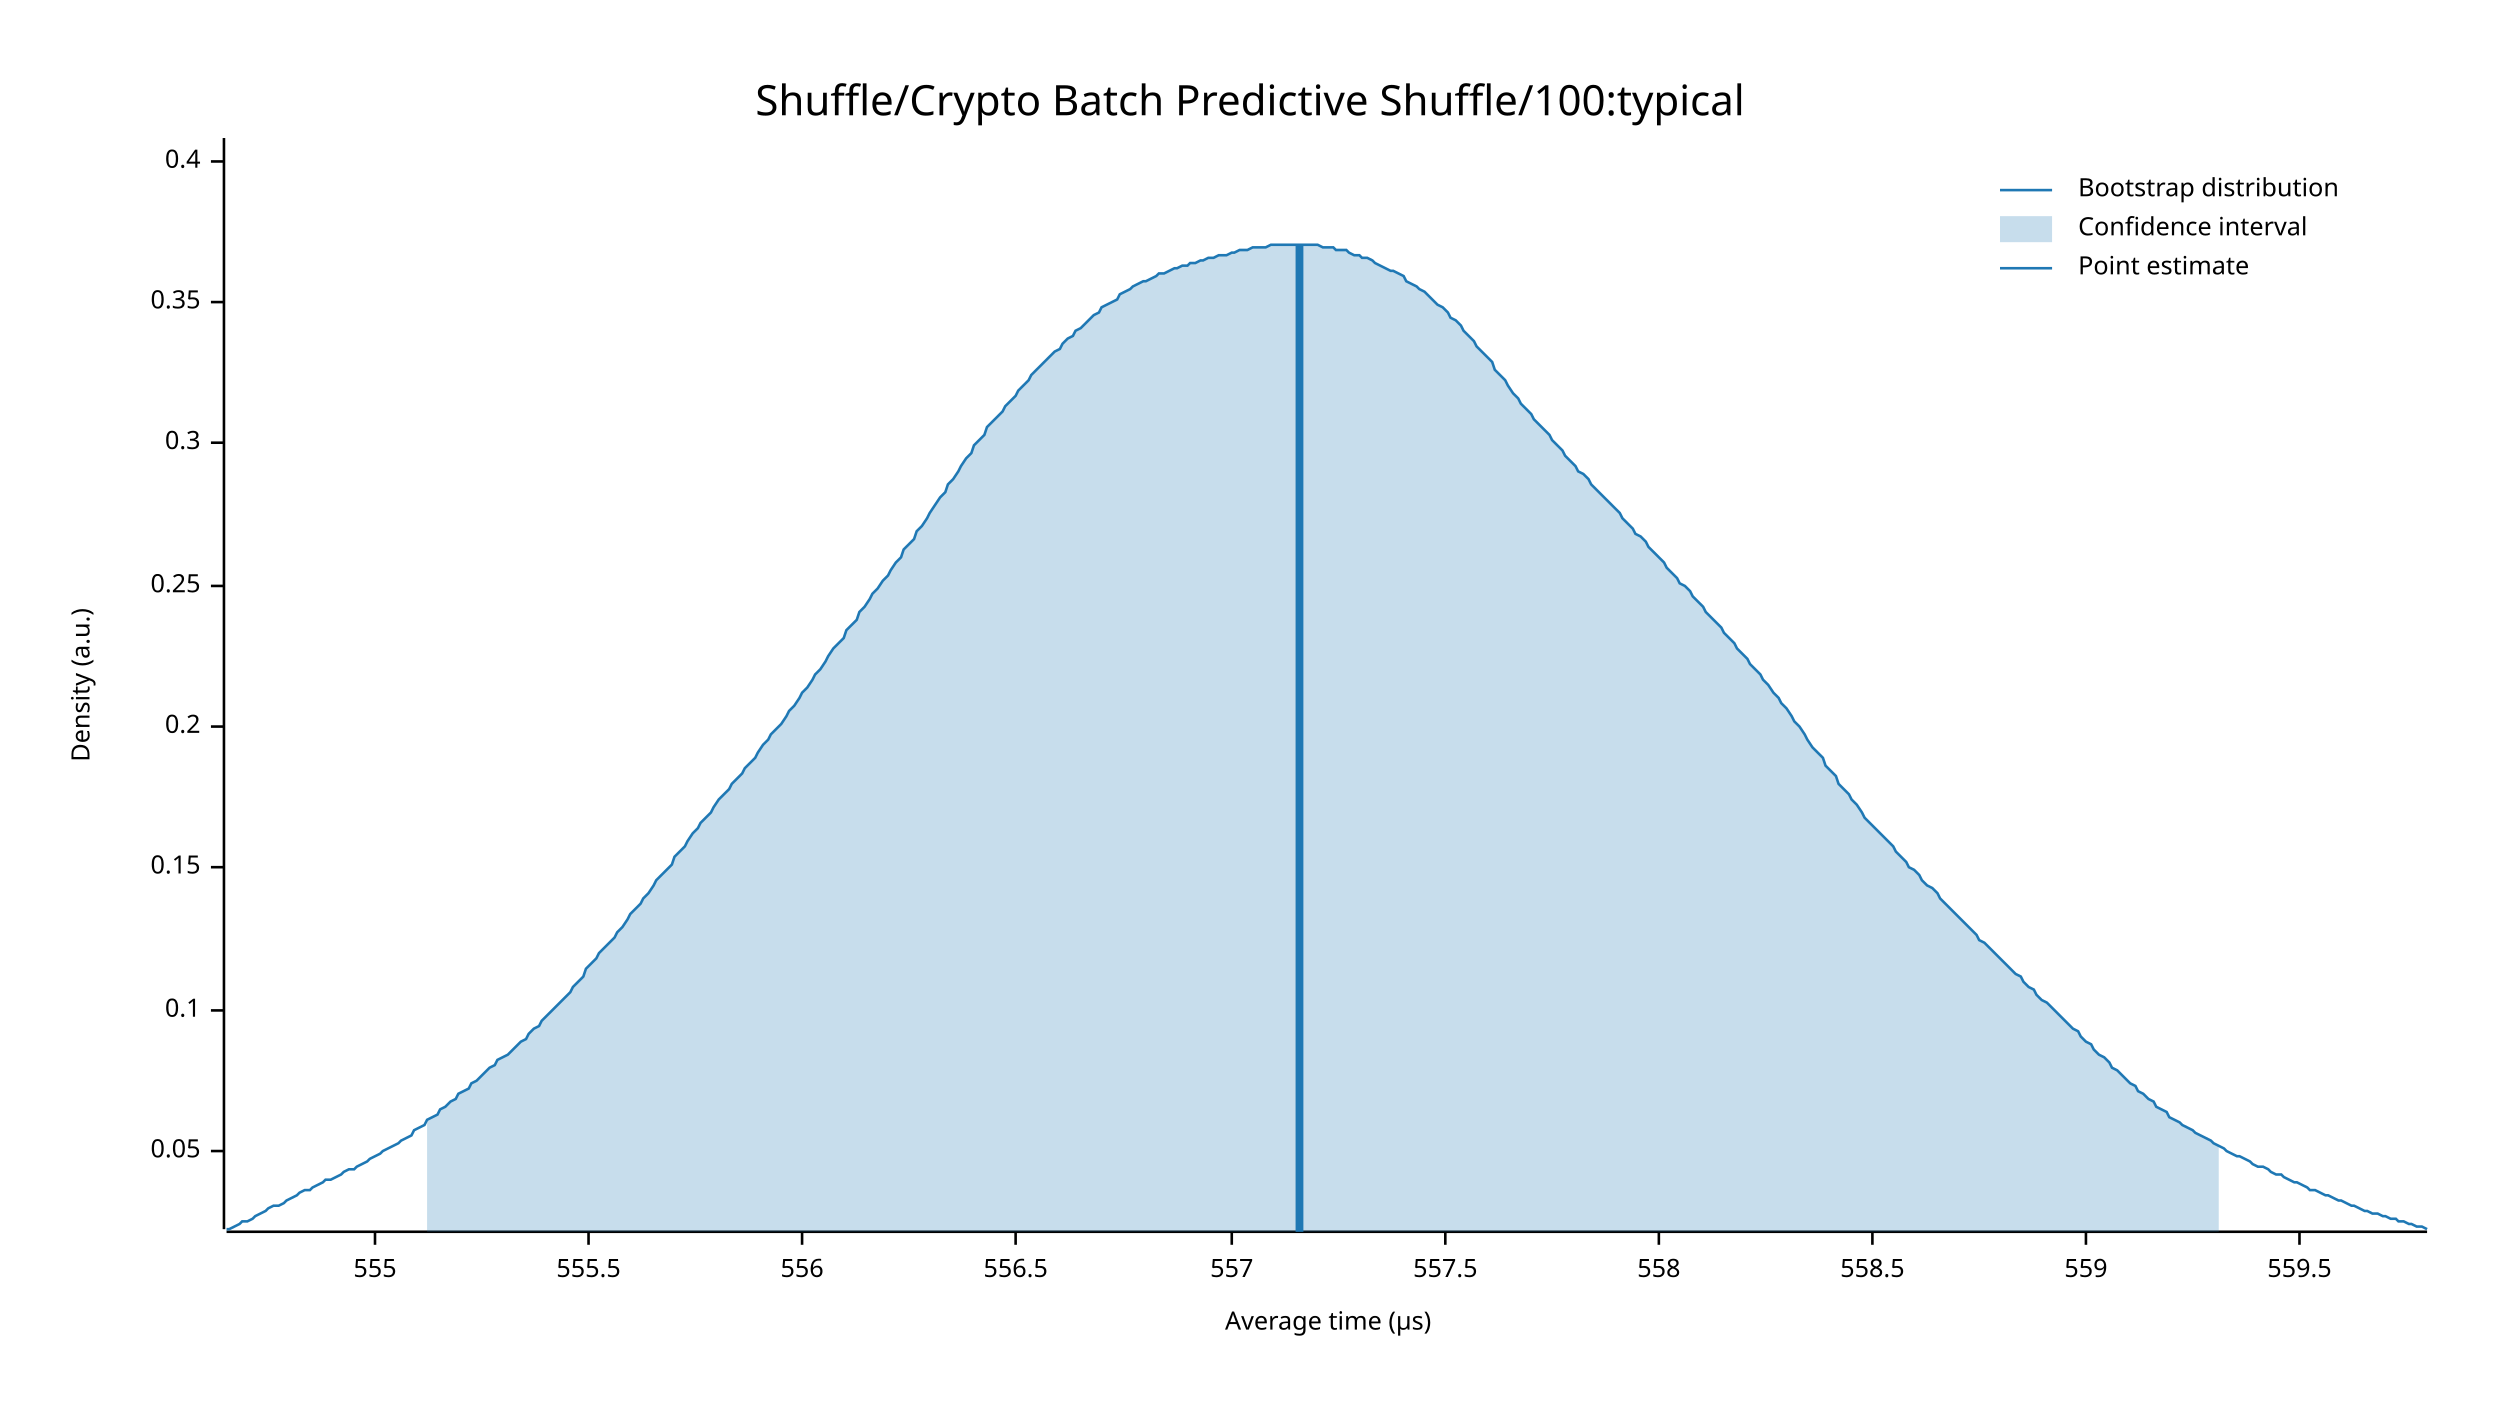
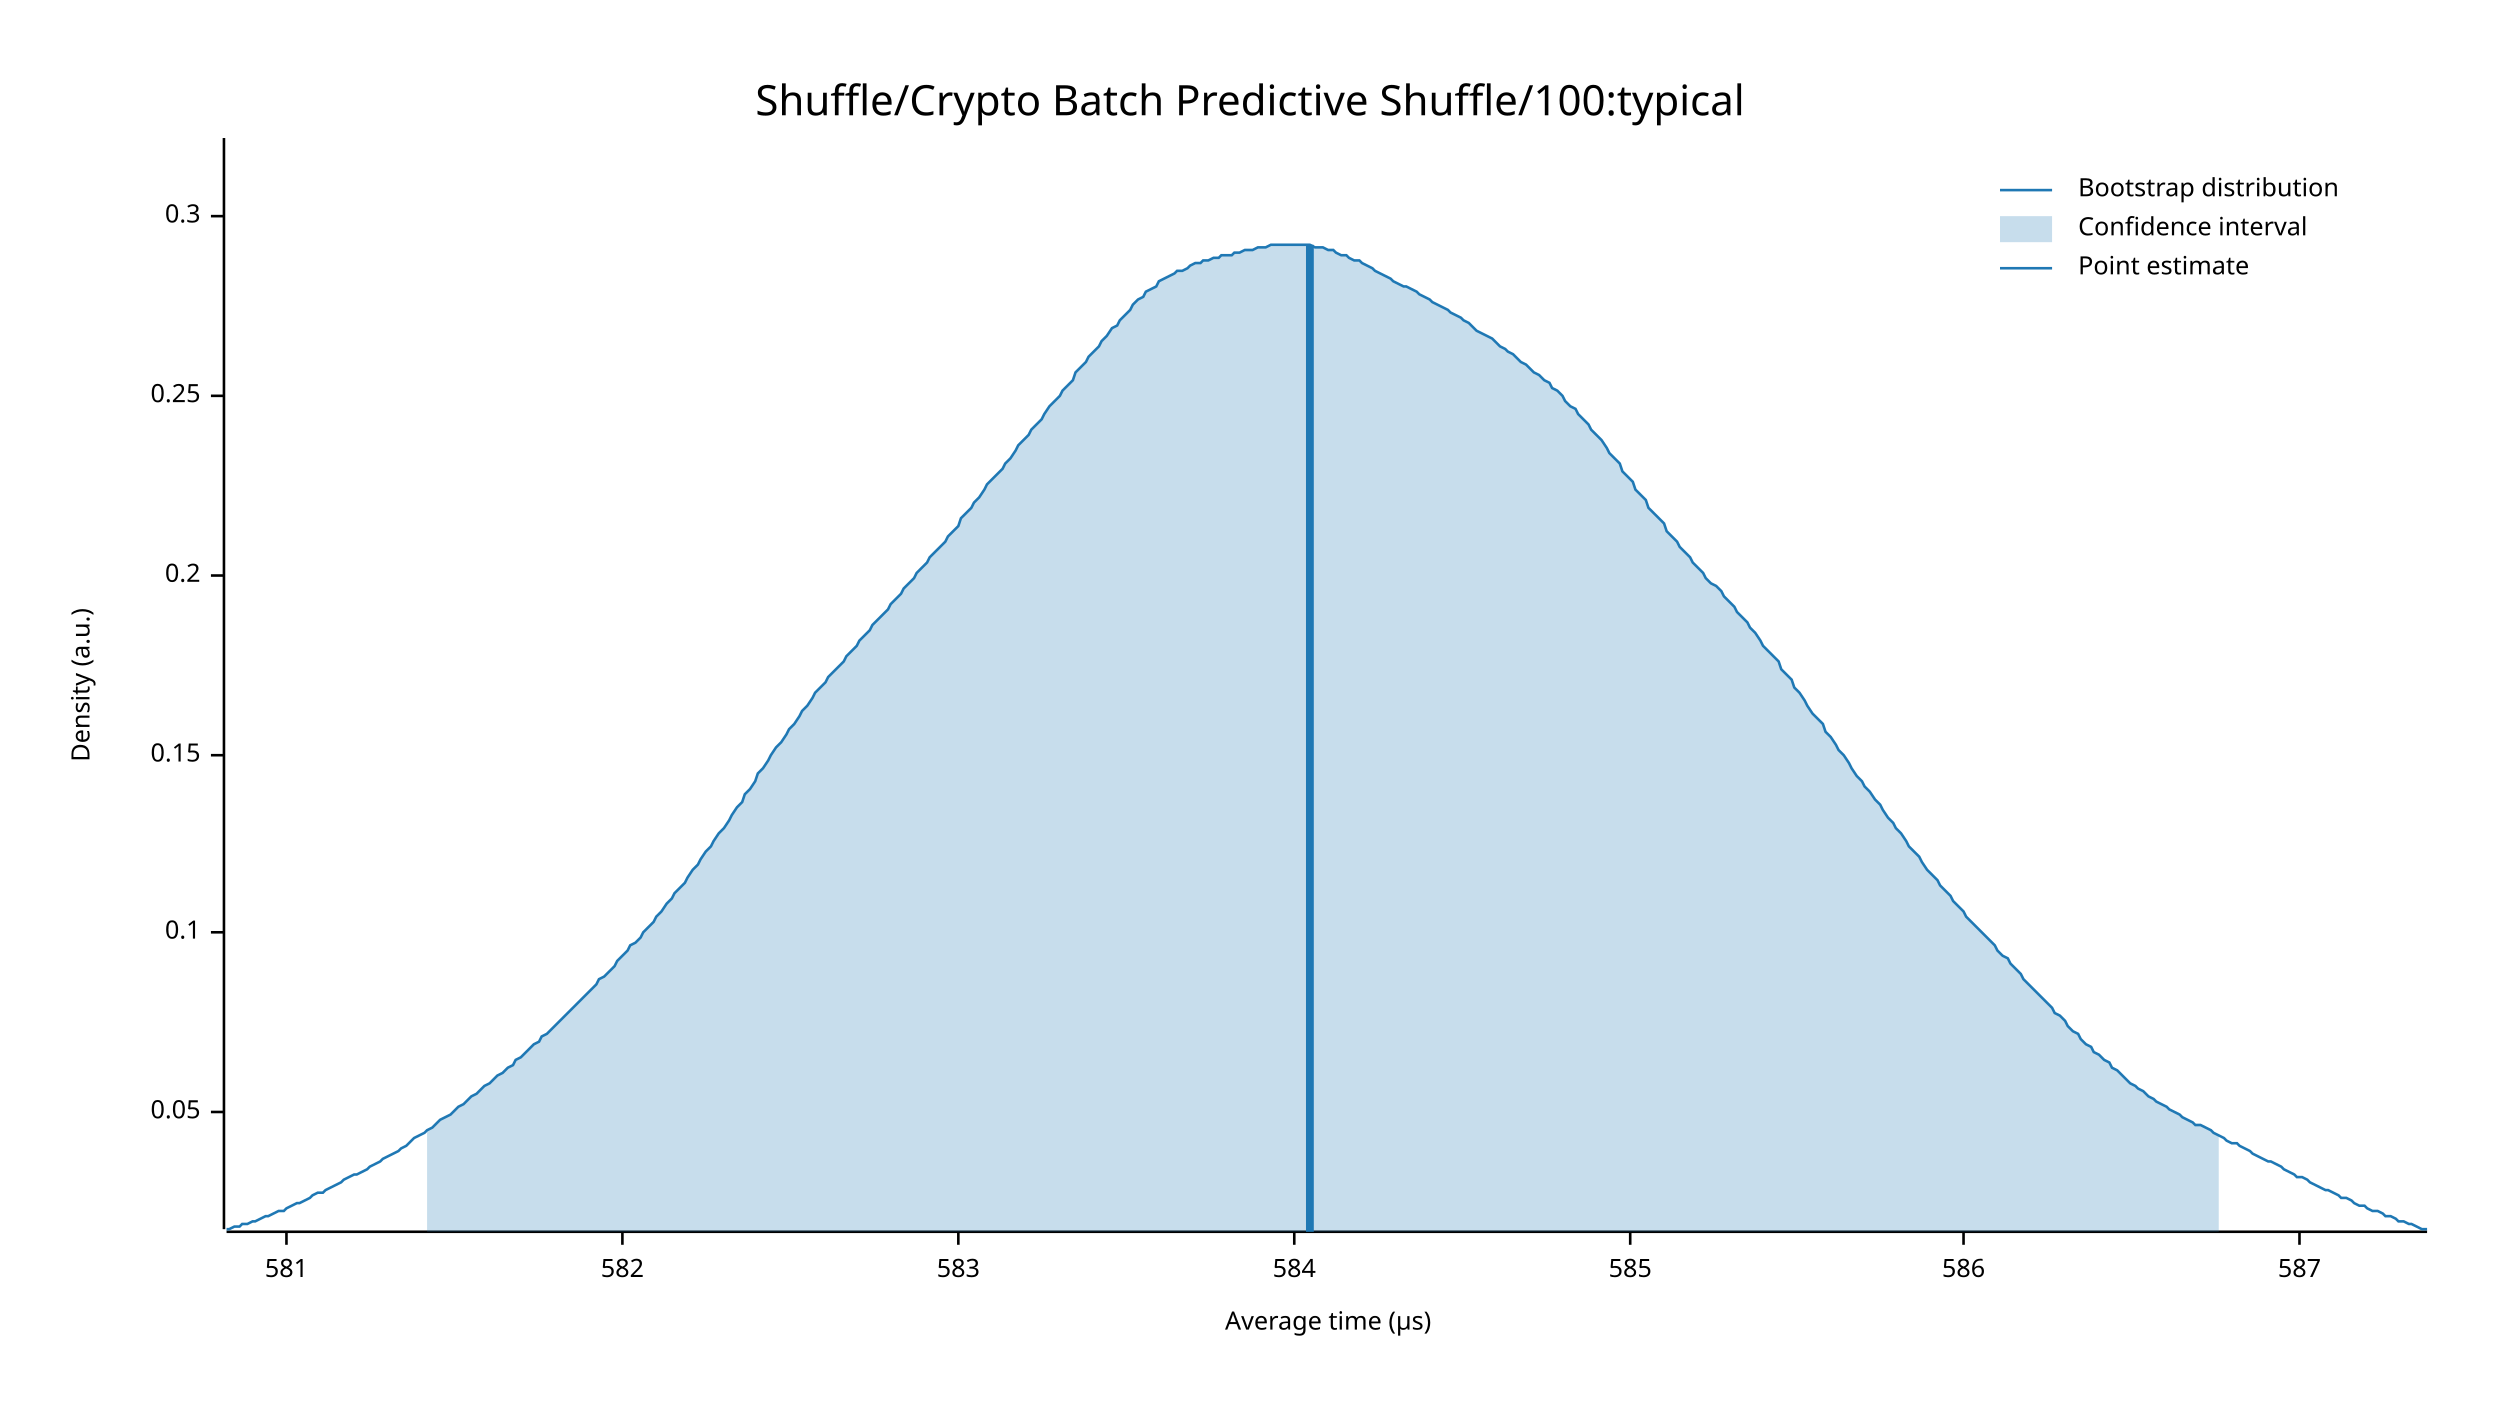
<svg xmlns="http://www.w3.org/2000/svg" width="960" height="540" viewBox="0 0 960 540">
  <text x="480" y="32" dy="0.76em" text-anchor="middle" font-family="sans-serif" font-size="16.129" opacity="1" fill="#000000">
Shuffle/Crypto Batch Predictive Shuffle/100:typical
</text>
  <text x="27" y="263" dy="0.76em" text-anchor="middle" font-family="sans-serif" font-size="9.677" opacity="1" fill="#000000" transform="rotate(270, 27, 263)">
Density (a.u.)
</text>
  <text x="510" y="513" dy="-0.5ex" text-anchor="middle" font-family="sans-serif" font-size="9.677" opacity="1" fill="#000000">
Average time (µs)
</text>
  <polyline fill="none" opacity="1" stroke="#000000" stroke-width="1" points="86,53 86,472 " />
-   <text x="77" y="442" dy="0.5ex" text-anchor="end" font-family="sans-serif" font-size="9.677" opacity="1" fill="#000000">
+   <text x="77" y="427" dy="0.5ex" text-anchor="end" font-family="sans-serif" font-size="9.677" opacity="1" fill="#000000">
0.05
</text>
-   <polyline fill="none" opacity="1" stroke="#000000" stroke-width="1" points="81,442 86,442 " />
-   <text x="77" y="388" dy="0.5ex" text-anchor="end" font-family="sans-serif" font-size="9.677" opacity="1" fill="#000000">
+   <polyline fill="none" opacity="1" stroke="#000000" stroke-width="1" points="81,427 86,427 " />
+   <text x="77" y="358" dy="0.5ex" text-anchor="end" font-family="sans-serif" font-size="9.677" opacity="1" fill="#000000">
0.1
</text>
-   <polyline fill="none" opacity="1" stroke="#000000" stroke-width="1" points="81,388 86,388 " />
-   <text x="77" y="333" dy="0.5ex" text-anchor="end" font-family="sans-serif" font-size="9.677" opacity="1" fill="#000000">
+   <polyline fill="none" opacity="1" stroke="#000000" stroke-width="1" points="81,358 86,358 " />
+   <text x="77" y="290" dy="0.5ex" text-anchor="end" font-family="sans-serif" font-size="9.677" opacity="1" fill="#000000">
0.15
</text>
-   <polyline fill="none" opacity="1" stroke="#000000" stroke-width="1" points="81,333 86,333 " />
-   <text x="77" y="279" dy="0.5ex" text-anchor="end" font-family="sans-serif" font-size="9.677" opacity="1" fill="#000000">
+   <polyline fill="none" opacity="1" stroke="#000000" stroke-width="1" points="81,290 86,290 " />
+   <text x="77" y="221" dy="0.5ex" text-anchor="end" font-family="sans-serif" font-size="9.677" opacity="1" fill="#000000">
0.2
</text>
-   <polyline fill="none" opacity="1" stroke="#000000" stroke-width="1" points="81,279 86,279 " />
-   <text x="77" y="225" dy="0.5ex" text-anchor="end" font-family="sans-serif" font-size="9.677" opacity="1" fill="#000000">
+   <polyline fill="none" opacity="1" stroke="#000000" stroke-width="1" points="81,221 86,221 " />
+   <text x="77" y="152" dy="0.5ex" text-anchor="end" font-family="sans-serif" font-size="9.677" opacity="1" fill="#000000">
0.25
</text>
-   <polyline fill="none" opacity="1" stroke="#000000" stroke-width="1" points="81,225 86,225 " />
-   <text x="77" y="170" dy="0.5ex" text-anchor="end" font-family="sans-serif" font-size="9.677" opacity="1" fill="#000000">
+   <polyline fill="none" opacity="1" stroke="#000000" stroke-width="1" points="81,152 86,152 " />
+   <text x="77" y="83" dy="0.5ex" text-anchor="end" font-family="sans-serif" font-size="9.677" opacity="1" fill="#000000">
0.3
</text>
-   <polyline fill="none" opacity="1" stroke="#000000" stroke-width="1" points="81,170 86,170 " />
-   <text x="77" y="116" dy="0.5ex" text-anchor="end" font-family="sans-serif" font-size="9.677" opacity="1" fill="#000000">
- 0.35
+   <polyline fill="none" opacity="1" stroke="#000000" stroke-width="1" points="81,83 86,83 " />
+   <polyline fill="none" opacity="1" stroke="#000000" stroke-width="1" points="87,473 932,473 " />
+   <text x="110" y="483" dy="0.76em" text-anchor="middle" font-family="sans-serif" font-size="9.677" opacity="1" fill="#000000">
+ 581
</text>
-   <polyline fill="none" opacity="1" stroke="#000000" stroke-width="1" points="81,116 86,116 " />
-   <text x="77" y="62" dy="0.5ex" text-anchor="end" font-family="sans-serif" font-size="9.677" opacity="1" fill="#000000">
- 0.4
+   <polyline fill="none" opacity="1" stroke="#000000" stroke-width="1" points="110,473 110,478 " />
+   <text x="239" y="483" dy="0.76em" text-anchor="middle" font-family="sans-serif" font-size="9.677" opacity="1" fill="#000000">
+ 582
</text>
-   <polyline fill="none" opacity="1" stroke="#000000" stroke-width="1" points="81,62 86,62 " />
-   <polyline fill="none" opacity="1" stroke="#000000" stroke-width="1" points="87,473 932,473 " />
-   <text x="144" y="483" dy="0.76em" text-anchor="middle" font-family="sans-serif" font-size="9.677" opacity="1" fill="#000000">
- 555
+   <polyline fill="none" opacity="1" stroke="#000000" stroke-width="1" points="239,473 239,478 " />
+   <text x="368" y="483" dy="0.76em" text-anchor="middle" font-family="sans-serif" font-size="9.677" opacity="1" fill="#000000">
+ 583
</text>
-   <polyline fill="none" opacity="1" stroke="#000000" stroke-width="1" points="144,473 144,478 " />
-   <text x="226" y="483" dy="0.76em" text-anchor="middle" font-family="sans-serif" font-size="9.677" opacity="1" fill="#000000">
- 555.5
+   <polyline fill="none" opacity="1" stroke="#000000" stroke-width="1" points="368,473 368,478 " />
+   <text x="497" y="483" dy="0.76em" text-anchor="middle" font-family="sans-serif" font-size="9.677" opacity="1" fill="#000000">
+ 584
</text>
-   <polyline fill="none" opacity="1" stroke="#000000" stroke-width="1" points="226,473 226,478 " />
-   <text x="308" y="483" dy="0.76em" text-anchor="middle" font-family="sans-serif" font-size="9.677" opacity="1" fill="#000000">
- 556
+   <polyline fill="none" opacity="1" stroke="#000000" stroke-width="1" points="497,473 497,478 " />
+   <text x="626" y="483" dy="0.76em" text-anchor="middle" font-family="sans-serif" font-size="9.677" opacity="1" fill="#000000">
+ 585
</text>
-   <polyline fill="none" opacity="1" stroke="#000000" stroke-width="1" points="308,473 308,478 " />
-   <text x="390" y="483" dy="0.76em" text-anchor="middle" font-family="sans-serif" font-size="9.677" opacity="1" fill="#000000">
- 556.5
+   <polyline fill="none" opacity="1" stroke="#000000" stroke-width="1" points="626,473 626,478 " />
+   <text x="754" y="483" dy="0.76em" text-anchor="middle" font-family="sans-serif" font-size="9.677" opacity="1" fill="#000000">
+ 586
</text>
-   <polyline fill="none" opacity="1" stroke="#000000" stroke-width="1" points="390,473 390,478 " />
-   <text x="473" y="483" dy="0.76em" text-anchor="middle" font-family="sans-serif" font-size="9.677" opacity="1" fill="#000000">
- 557
- </text>
-   <polyline fill="none" opacity="1" stroke="#000000" stroke-width="1" points="473,473 473,478 " />
-   <text x="555" y="483" dy="0.76em" text-anchor="middle" font-family="sans-serif" font-size="9.677" opacity="1" fill="#000000">
- 557.5
- </text>
-   <polyline fill="none" opacity="1" stroke="#000000" stroke-width="1" points="555,473 555,478 " />
-   <text x="637" y="483" dy="0.76em" text-anchor="middle" font-family="sans-serif" font-size="9.677" opacity="1" fill="#000000">
- 558
- </text>
-   <polyline fill="none" opacity="1" stroke="#000000" stroke-width="1" points="637,473 637,478 " />
-   <text x="719" y="483" dy="0.76em" text-anchor="middle" font-family="sans-serif" font-size="9.677" opacity="1" fill="#000000">
- 558.5
- </text>
-   <polyline fill="none" opacity="1" stroke="#000000" stroke-width="1" points="719,473 719,478 " />
-   <text x="801" y="483" dy="0.76em" text-anchor="middle" font-family="sans-serif" font-size="9.677" opacity="1" fill="#000000">
- 559
- </text>
-   <polyline fill="none" opacity="1" stroke="#000000" stroke-width="1" points="801,473 801,478 " />
+   <polyline fill="none" opacity="1" stroke="#000000" stroke-width="1" points="754,473 754,478 " />
  <text x="883" y="483" dy="0.76em" text-anchor="middle" font-family="sans-serif" font-size="9.677" opacity="1" fill="#000000">
- 559.5
+ 587
</text>
  <polyline fill="none" opacity="1" stroke="#000000" stroke-width="1" points="883,473 883,478 " />
-   <polyline fill="none" opacity="1" stroke="#1F78B4" stroke-width="1" points="87,472 88,472 90,471 92,470 93,469 95,469 97,468 98,467 100,466 102,465 103,464 105,463 107,463 109,462 110,461 112,460 114,459 115,458 117,457 119,457 120,456 122,455 124,454 125,453 127,453 129,452 131,451 132,450 134,449 136,449 137,448 139,447 141,446 142,445 144,444 146,443 147,442 149,441 151,440 153,439 154,438 156,437 158,436 159,434 161,433 163,432 164,430 166,429 168,428 169,426 171,425 173,423 175,422 176,420 178,419 180,418 181,416 183,415 185,413 186,412 188,410 190,409 191,407 193,406 195,405 197,403 198,402 200,400 202,399 203,397 205,395 207,394 208,392 210,390 212,388 214,386 215,385 217,383 219,381 220,379 222,377 224,375 225,372 227,370 229,368 230,366 232,364 234,362 236,360 237,358 239,356 241,353 242,351 244,349 246,347 247,345 249,343 251,340 252,338 254,336 256,334 258,332 259,329 261,327 263,325 264,323 266,320 268,318 269,316 271,314 273,312 274,310 276,307 278,305 280,303 281,301 283,299 285,297 286,295 288,293 290,291 291,289 293,286 295,284 296,282 298,280 300,278 302,275 303,273 305,271 307,268 308,266 310,264 312,261 313,259 315,257 317,254 318,252 320,249 322,247 324,245 325,242 327,240 329,238 330,235 332,233 334,230 335,228 337,226 339,223 341,221 342,219 344,216 346,214 347,211 349,209 351,207 352,204 354,202 356,199 357,197 359,194 361,191 363,189 364,186 366,184 368,181 369,179 371,176 373,174 374,171 376,169 378,167 379,164 381,162 383,160 385,158 386,156 388,154 390,152 391,150 393,148 395,146 396,144 398,142 400,140 401,139 403,137 405,135 407,134 408,132 410,130 412,129 413,127 415,126 417,124 418,123 420,121 422,120 423,118 425,117 427,116 429,115 430,113 432,112 434,111 435,110 437,109 439,108 440,108 442,107 444,106 445,105 447,105 449,104 451,103 452,103 454,102 456,102 457,101 459,101 461,100 462,100 464,99 466,99 468,98 469,98 471,98 473,97 474,97 476,96 478,96 479,96 481,95 483,95 484,95 486,95 488,94 490,94 491,94 493,94 495,94 496,94 498,94 500,94 501,94 503,94 505,94 506,94 508,95 510,95 512,95 513,96 515,96 517,96 518,97 520,98 522,98 523,99 525,99 527,100 528,101 530,102 532,103 534,104 535,104 537,105 539,106 540,108 542,109 544,110 545,111 547,112 549,114 550,115 552,117 554,118 556,120 557,122 559,123 561,125 562,127 564,129 566,131 567,133 569,135 571,137 573,139 574,142 576,144 578,146 579,148 581,151 583,153 584,155 586,157 588,159 589,161 591,163 593,165 595,167 596,169 598,171 600,173 601,175 603,177 605,179 606,181 608,182 610,184 611,186 613,188 615,190 617,192 618,193 620,195 622,197 623,199 625,201 627,203 628,205 630,206 632,208 633,210 635,212 637,214 639,216 640,218 642,220 644,222 645,224 647,225 649,227 650,229 652,231 654,233 655,235 657,237 659,239 661,241 662,243 664,245 666,247 667,249 669,251 671,253 672,255 674,257 676,259 677,261 679,263 681,266 683,268 684,270 686,272 688,275 689,277 691,279 693,282 694,284 696,287 698,289 700,291 701,294 703,296 705,298 706,301 708,303 710,305 711,307 713,309 715,312 716,314 718,316 720,318 722,320 723,321 725,323 727,325 728,327 730,329 732,331 733,333 735,334 737,336 738,338 740,340 742,341 744,343 745,345 747,347 749,349 750,350 752,352 754,354 755,355 757,357 759,359 760,361 762,362 764,364 766,366 767,367 769,369 771,371 772,372 774,374 776,375 777,377 779,379 781,380 782,382 784,384 786,385 788,387 789,388 791,390 793,392 794,393 796,395 798,396 799,398 801,400 803,401 804,403 806,405 808,406 810,408 811,410 813,411 815,413 816,414 818,416 820,417 821,419 823,420 825,422 827,423 828,425 830,426 832,427 833,429 835,430 837,431 838,432 840,433 842,434 843,435 845,436 847,437 849,438 850,439 852,440 854,441 855,442 857,443 859,444 860,444 862,445 864,446 865,447 867,448 869,448 871,449 872,450 874,451 876,451 877,452 879,453 881,454 882,454 884,455 886,456 887,457 889,457 891,458 893,459 894,459 896,460 898,461 899,461 901,462 903,463 904,463 906,464 908,465 909,465 911,466 913,466 915,467 916,467 918,468 920,468 921,469 923,469 925,470 926,470 928,471 930,471 932,472 " />
-   <polygon opacity="0.25" fill="#1F78B4" points="164,430 166,429 168,428 169,426 171,425 173,423 175,422 176,420 178,419 180,418 181,416 183,415 185,413 186,412 188,410 190,409 191,407 193,406 195,405 197,403 198,402 200,400 202,399 203,397 205,395 207,394 208,392 210,390 212,388 214,386 215,385 217,383 219,381 220,379 222,377 224,375 225,372 227,370 229,368 230,366 232,364 234,362 236,360 237,358 239,356 241,353 242,351 244,349 246,347 247,345 249,343 251,340 252,338 254,336 256,334 258,332 259,329 261,327 263,325 264,323 266,320 268,318 269,316 271,314 273,312 274,310 276,307 278,305 280,303 281,301 283,299 285,297 286,295 288,293 290,291 291,289 293,286 295,284 296,282 298,280 300,278 302,275 303,273 305,271 307,268 308,266 310,264 312,261 313,259 315,257 317,254 318,252 320,249 322,247 324,245 325,242 327,240 329,238 330,235 332,233 334,230 335,228 337,226 339,223 341,221 342,219 344,216 346,214 347,211 349,209 351,207 352,204 354,202 356,199 357,197 359,194 361,191 363,189 364,186 366,184 368,181 369,179 371,176 373,174 374,171 376,169 378,167 379,164 381,162 383,160 385,158 386,156 388,154 390,152 391,150 393,148 395,146 396,144 398,142 400,140 401,139 403,137 405,135 407,134 408,132 410,130 412,129 413,127 415,126 417,124 418,123 420,121 422,120 423,118 425,117 427,116 429,115 430,113 432,112 434,111 435,110 437,109 439,108 440,108 442,107 444,106 445,105 447,105 449,104 451,103 452,103 454,102 456,102 457,101 459,101 461,100 462,100 464,99 466,99 468,98 469,98 471,98 473,97 474,97 476,96 478,96 479,96 481,95 483,95 484,95 486,95 488,94 490,94 491,94 493,94 495,94 496,94 498,94 500,94 501,94 503,94 505,94 506,94 508,95 510,95 512,95 513,96 515,96 517,96 518,97 520,98 522,98 523,99 525,99 527,100 528,101 530,102 532,103 534,104 535,104 537,105 539,106 540,108 542,109 544,110 545,111 547,112 549,114 550,115 552,117 554,118 556,120 557,122 559,123 561,125 562,127 564,129 566,131 567,133 569,135 571,137 573,139 574,142 576,144 578,146 579,148 581,151 583,153 584,155 586,157 588,159 589,161 591,163 593,165 595,167 596,169 598,171 600,173 601,175 603,177 605,179 606,181 608,182 610,184 611,186 613,188 615,190 617,192 618,193 620,195 622,197 623,199 625,201 627,203 628,205 630,206 632,208 633,210 635,212 637,214 639,216 640,218 642,220 644,222 645,224 647,225 649,227 650,229 652,231 654,233 655,235 657,237 659,239 661,241 662,243 664,245 666,247 667,249 669,251 671,253 672,255 674,257 676,259 677,261 679,263 681,266 683,268 684,270 686,272 688,275 689,277 691,279 693,282 694,284 696,287 698,289 700,291 701,294 703,296 705,298 706,301 708,303 710,305 711,307 713,309 715,312 716,314 718,316 720,318 722,320 723,321 725,323 727,325 728,327 730,329 732,331 733,333 735,334 737,336 738,338 740,340 742,341 744,343 745,345 747,347 749,349 750,350 752,352 754,354 755,355 757,357 759,359 760,361 762,362 764,364 766,366 767,367 769,369 771,371 772,372 774,374 776,375 777,377 779,379 781,380 782,382 784,384 786,385 788,387 789,388 791,390 793,392 794,393 796,395 798,396 799,398 801,400 803,401 804,403 806,405 808,406 810,408 811,410 813,411 815,413 816,414 818,416 820,417 821,419 823,420 825,422 827,423 828,425 830,426 832,427 833,429 835,430 837,431 838,432 840,433 842,434 843,435 845,436 847,437 849,438 850,439 852,440 852,473 164,473 " />
-   <polyline fill="none" opacity="1" stroke="#1F78B4" stroke-width="3" points="499,473 499,94 " />
+   <polyline fill="none" opacity="1" stroke="#1F78B4" stroke-width="1" points="87,472 88,472 90,471 92,471 93,470 95,470 97,469 98,469 100,468 102,467 103,467 105,466 107,465 109,465 110,464 112,463 114,462 115,462 117,461 119,460 120,459 122,458 124,458 125,457 127,456 129,455 131,454 132,453 134,452 136,451 137,451 139,450 141,449 142,448 144,447 146,446 147,445 149,444 151,443 153,442 154,441 156,440 158,438 159,437 161,436 163,435 164,434 166,433 168,431 169,430 171,429 173,428 175,426 176,425 178,424 180,422 181,421 183,420 185,418 186,417 188,416 190,414 191,413 193,412 195,410 197,409 198,407 200,406 202,404 203,403 205,401 207,400 208,398 210,397 212,395 214,393 215,392 217,390 219,388 220,387 222,385 224,383 225,382 227,380 229,378 230,376 232,375 234,373 236,371 237,369 239,367 241,365 242,363 244,362 246,360 247,358 249,356 251,354 252,352 254,350 256,347 258,345 259,343 261,341 263,339 264,337 266,334 268,332 269,330 271,327 273,325 274,323 276,320 278,318 280,315 281,313 283,310 285,308 286,305 288,303 290,300 291,297 293,295 295,292 296,290 298,287 300,285 302,282 303,280 305,278 307,275 308,273 310,271 312,268 313,266 315,264 317,262 318,260 320,258 322,256 324,254 325,252 327,250 329,248 330,246 332,244 334,242 335,240 337,238 339,236 341,234 342,232 344,230 346,228 347,226 349,224 351,222 352,220 354,218 356,216 357,214 359,212 361,210 363,208 364,206 366,204 368,202 369,199 371,197 373,195 374,193 376,191 378,188 379,186 381,184 383,182 385,180 386,178 388,176 390,173 391,171 393,169 395,167 396,165 398,163 400,161 401,159 403,156 405,154 407,152 408,150 410,148 412,146 413,143 415,141 417,139 418,137 420,135 422,133 423,131 425,129 427,126 429,125 430,123 432,121 434,119 435,117 437,115 439,114 440,112 442,111 444,110 445,108 447,107 449,106 451,105 452,104 454,104 456,103 457,102 459,101 461,101 462,100 464,100 466,99 468,99 469,98 471,98 473,98 474,97 476,97 478,96 479,96 481,96 483,95 484,95 486,95 488,94 490,94 491,94 493,94 495,94 496,94 498,94 500,94 501,94 503,94 505,95 506,95 508,95 510,96 512,96 513,97 515,98 517,98 518,99 520,100 522,100 523,101 525,102 527,103 528,104 530,105 532,106 534,107 535,108 537,109 539,110 540,110 542,111 544,112 545,113 547,114 549,115 550,116 552,117 554,118 556,119 557,120 559,121 561,122 562,123 564,124 566,126 567,127 569,128 571,129 573,130 574,131 576,133 578,134 579,135 581,136 583,138 584,139 586,140 588,142 589,143 591,144 593,146 595,147 596,149 598,150 600,152 601,154 603,156 605,157 606,159 608,161 610,163 611,165 613,167 615,169 617,172 618,174 620,176 622,178 623,181 625,183 627,185 628,188 630,190 632,192 633,195 635,197 637,199 639,201 640,204 642,206 644,208 645,210 647,212 649,214 650,216 652,218 654,220 655,222 657,224 659,225 661,227 662,229 664,231 666,233 667,235 669,237 671,239 672,241 674,243 676,246 677,248 679,250 681,252 683,254 684,257 686,259 688,261 689,264 691,266 693,269 694,271 696,274 698,276 700,278 701,281 703,283 705,286 706,288 708,290 710,293 711,295 713,298 715,300 716,302 718,304 720,307 722,309 723,311 725,314 727,316 728,318 730,320 732,323 733,325 735,327 737,329 738,331 740,334 742,336 744,338 745,340 747,342 749,344 750,346 752,348 754,350 755,352 757,354 759,356 760,357 762,359 764,361 766,363 767,365 769,367 771,368 772,370 774,372 776,374 777,376 779,378 781,380 782,381 784,383 786,385 788,387 789,389 791,390 793,392 794,394 796,396 798,397 799,399 801,401 803,402 804,404 806,405 808,407 810,408 811,410 813,411 815,413 816,414 818,416 820,417 821,418 823,419 825,421 827,422 828,423 830,424 832,425 833,426 835,427 837,428 838,429 840,430 842,431 843,432 845,432 847,433 849,434 850,435 852,436 854,437 855,438 857,439 859,439 860,440 862,441 864,442 865,443 867,444 869,445 871,446 872,446 874,447 876,448 877,449 879,450 881,451 882,452 884,452 886,453 887,454 889,455 891,456 893,457 894,457 896,458 898,459 899,460 901,460 903,461 904,462 906,463 908,463 909,464 911,465 913,465 915,466 916,467 918,467 920,468 921,469 923,469 925,470 926,470 928,471 930,472 932,472 " />
+   <polygon opacity="0.25" fill="#1F78B4" points="164,434 166,433 168,431 169,430 171,429 173,428 175,426 176,425 178,424 180,422 181,421 183,420 185,418 186,417 188,416 190,414 191,413 193,412 195,410 197,409 198,407 200,406 202,404 203,403 205,401 207,400 208,398 210,397 212,395 214,393 215,392 217,390 219,388 220,387 222,385 224,383 225,382 227,380 229,378 230,376 232,375 234,373 236,371 237,369 239,367 241,365 242,363 244,362 246,360 247,358 249,356 251,354 252,352 254,350 256,347 258,345 259,343 261,341 263,339 264,337 266,334 268,332 269,330 271,327 273,325 274,323 276,320 278,318 280,315 281,313 283,310 285,308 286,305 288,303 290,300 291,297 293,295 295,292 296,290 298,287 300,285 302,282 303,280 305,278 307,275 308,273 310,271 312,268 313,266 315,264 317,262 318,260 320,258 322,256 324,254 325,252 327,250 329,248 330,246 332,244 334,242 335,240 337,238 339,236 341,234 342,232 344,230 346,228 347,226 349,224 351,222 352,220 354,218 356,216 357,214 359,212 361,210 363,208 364,206 366,204 368,202 369,199 371,197 373,195 374,193 376,191 378,188 379,186 381,184 383,182 385,180 386,178 388,176 390,173 391,171 393,169 395,167 396,165 398,163 400,161 401,159 403,156 405,154 407,152 408,150 410,148 412,146 413,143 415,141 417,139 418,137 420,135 422,133 423,131 425,129 427,126 429,125 430,123 432,121 434,119 435,117 437,115 439,114 440,112 442,111 444,110 445,108 447,107 449,106 451,105 452,104 454,104 456,103 457,102 459,101 461,101 462,100 464,100 466,99 468,99 469,98 471,98 473,98 474,97 476,97 478,96 479,96 481,96 483,95 484,95 486,95 488,94 490,94 491,94 493,94 495,94 496,94 498,94 500,94 501,94 503,94 505,95 506,95 508,95 510,96 512,96 513,97 515,98 517,98 518,99 520,100 522,100 523,101 525,102 527,103 528,104 530,105 532,106 534,107 535,108 537,109 539,110 540,110 542,111 544,112 545,113 547,114 549,115 550,116 552,117 554,118 556,119 557,120 559,121 561,122 562,123 564,124 566,126 567,127 569,128 571,129 573,130 574,131 576,133 578,134 579,135 581,136 583,138 584,139 586,140 588,142 589,143 591,144 593,146 595,147 596,149 598,150 600,152 601,154 603,156 605,157 606,159 608,161 610,163 611,165 613,167 615,169 617,172 618,174 620,176 622,178 623,181 625,183 627,185 628,188 630,190 632,192 633,195 635,197 637,199 639,201 640,204 642,206 644,208 645,210 647,212 649,214 650,216 652,218 654,220 655,222 657,224 659,225 661,227 662,229 664,231 666,233 667,235 669,237 671,239 672,241 674,243 676,246 677,248 679,250 681,252 683,254 684,257 686,259 688,261 689,264 691,266 693,269 694,271 696,274 698,276 700,278 701,281 703,283 705,286 706,288 708,290 710,293 711,295 713,298 715,300 716,302 718,304 720,307 722,309 723,311 725,314 727,316 728,318 730,320 732,323 733,325 735,327 737,329 738,331 740,334 742,336 744,338 745,340 747,342 749,344 750,346 752,348 754,350 755,352 757,354 759,356 760,357 762,359 764,361 766,363 767,365 769,367 771,368 772,370 774,372 776,374 777,376 779,378 781,380 782,381 784,383 786,385 788,387 789,389 791,390 793,392 794,394 796,396 798,397 799,399 801,401 803,402 804,404 806,405 808,407 810,408 811,410 813,411 815,413 816,414 818,416 820,417 821,418 823,419 825,421 827,422 828,423 830,424 832,425 833,426 835,427 837,428 838,429 840,430 842,431 843,432 845,432 847,433 849,434 850,435 852,436 852,473 164,473 " />
+   <polyline fill="none" opacity="1" stroke="#1F78B4" stroke-width="3" points="503,473 503,94 " />
  <text x="798" y="68" dy="0.76em" text-anchor="start" font-family="sans-serif" font-size="9.677" opacity="1" fill="#000000">
Bootstrap distribution
</text>
  <text x="798" y="83" dy="0.76em" text-anchor="start" font-family="sans-serif" font-size="9.677" opacity="1" fill="#000000">
Confidence interval
</text>
  <text x="798" y="98" dy="0.76em" text-anchor="start" font-family="sans-serif" font-size="9.677" opacity="1" fill="#000000">
Point estimate
</text>
  <polyline fill="none" opacity="1" stroke="#1F78B4" stroke-width="1" points="768,73 788,73 " />
  <rect x="768" y="83" width="20" height="10" opacity="0.25" fill="#1F78B4" stroke="none" />
  <polyline fill="none" opacity="1" stroke="#1F78B4" stroke-width="1" points="768,103 788,103 " />
</svg>
